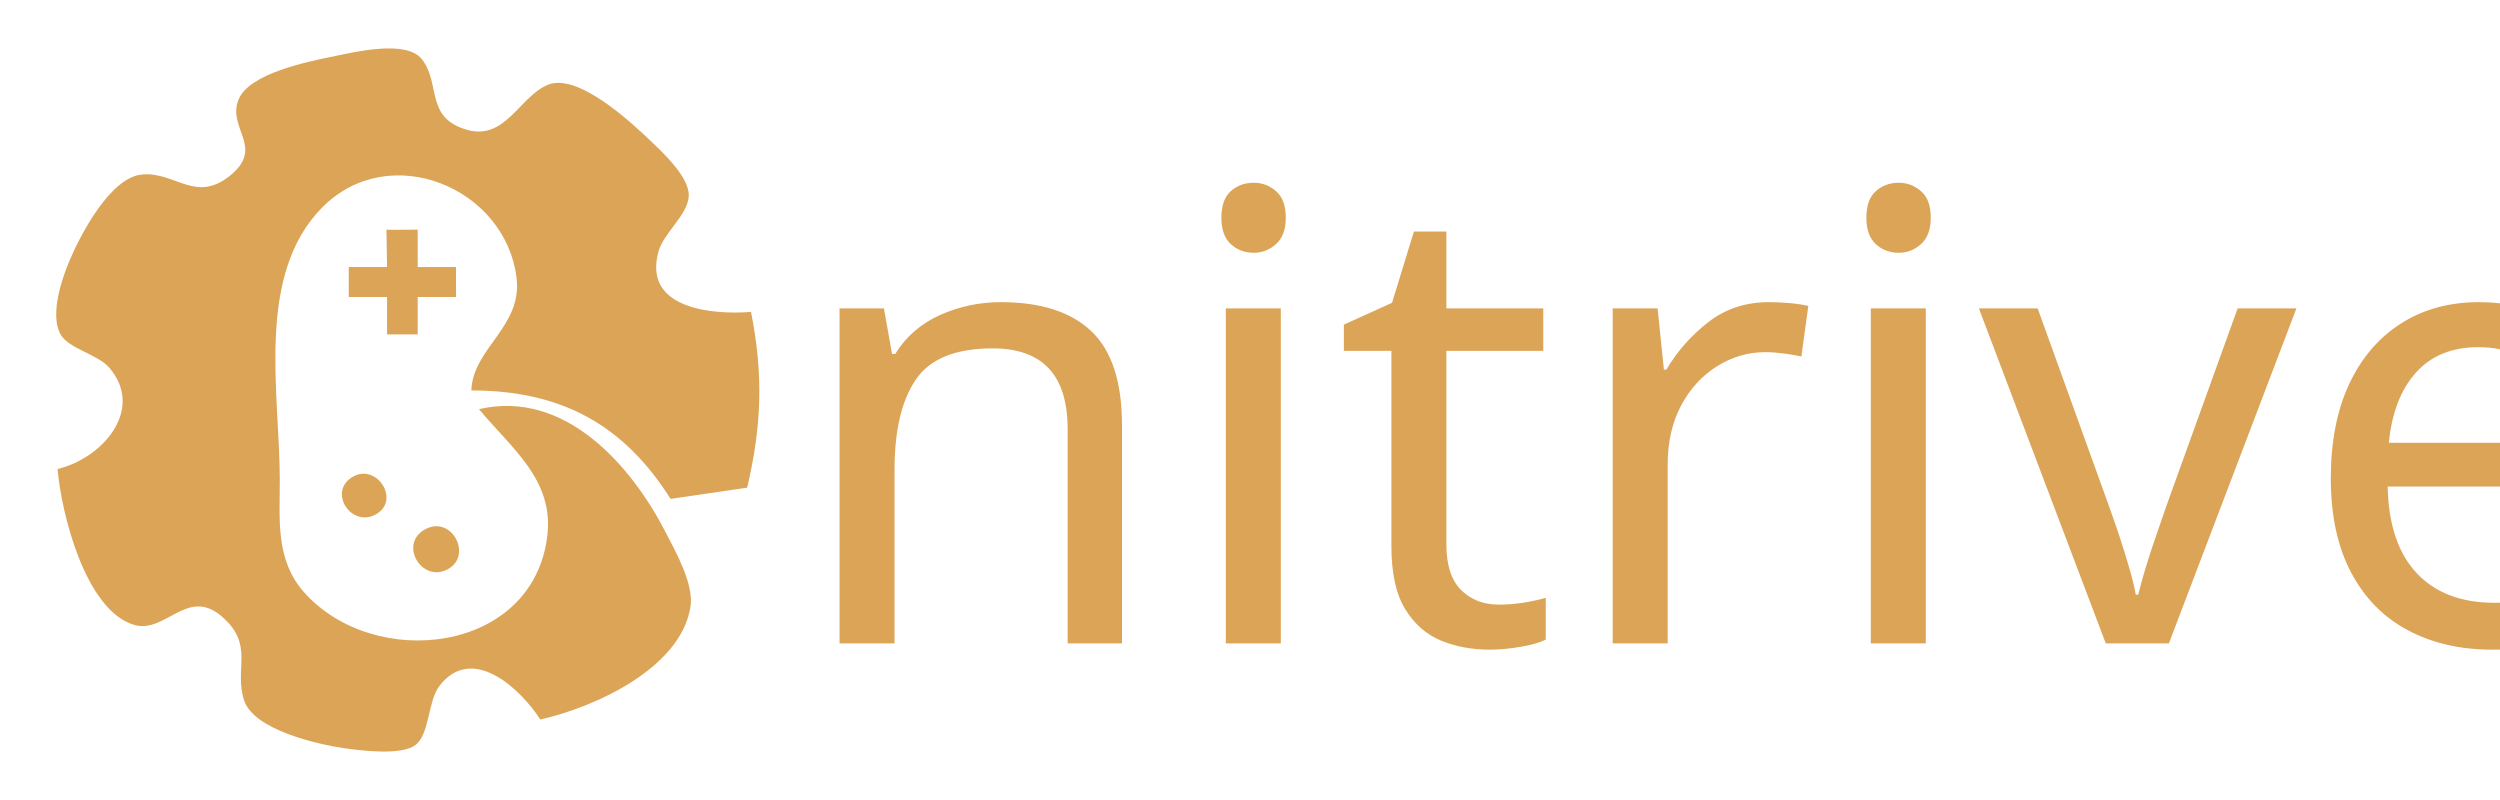
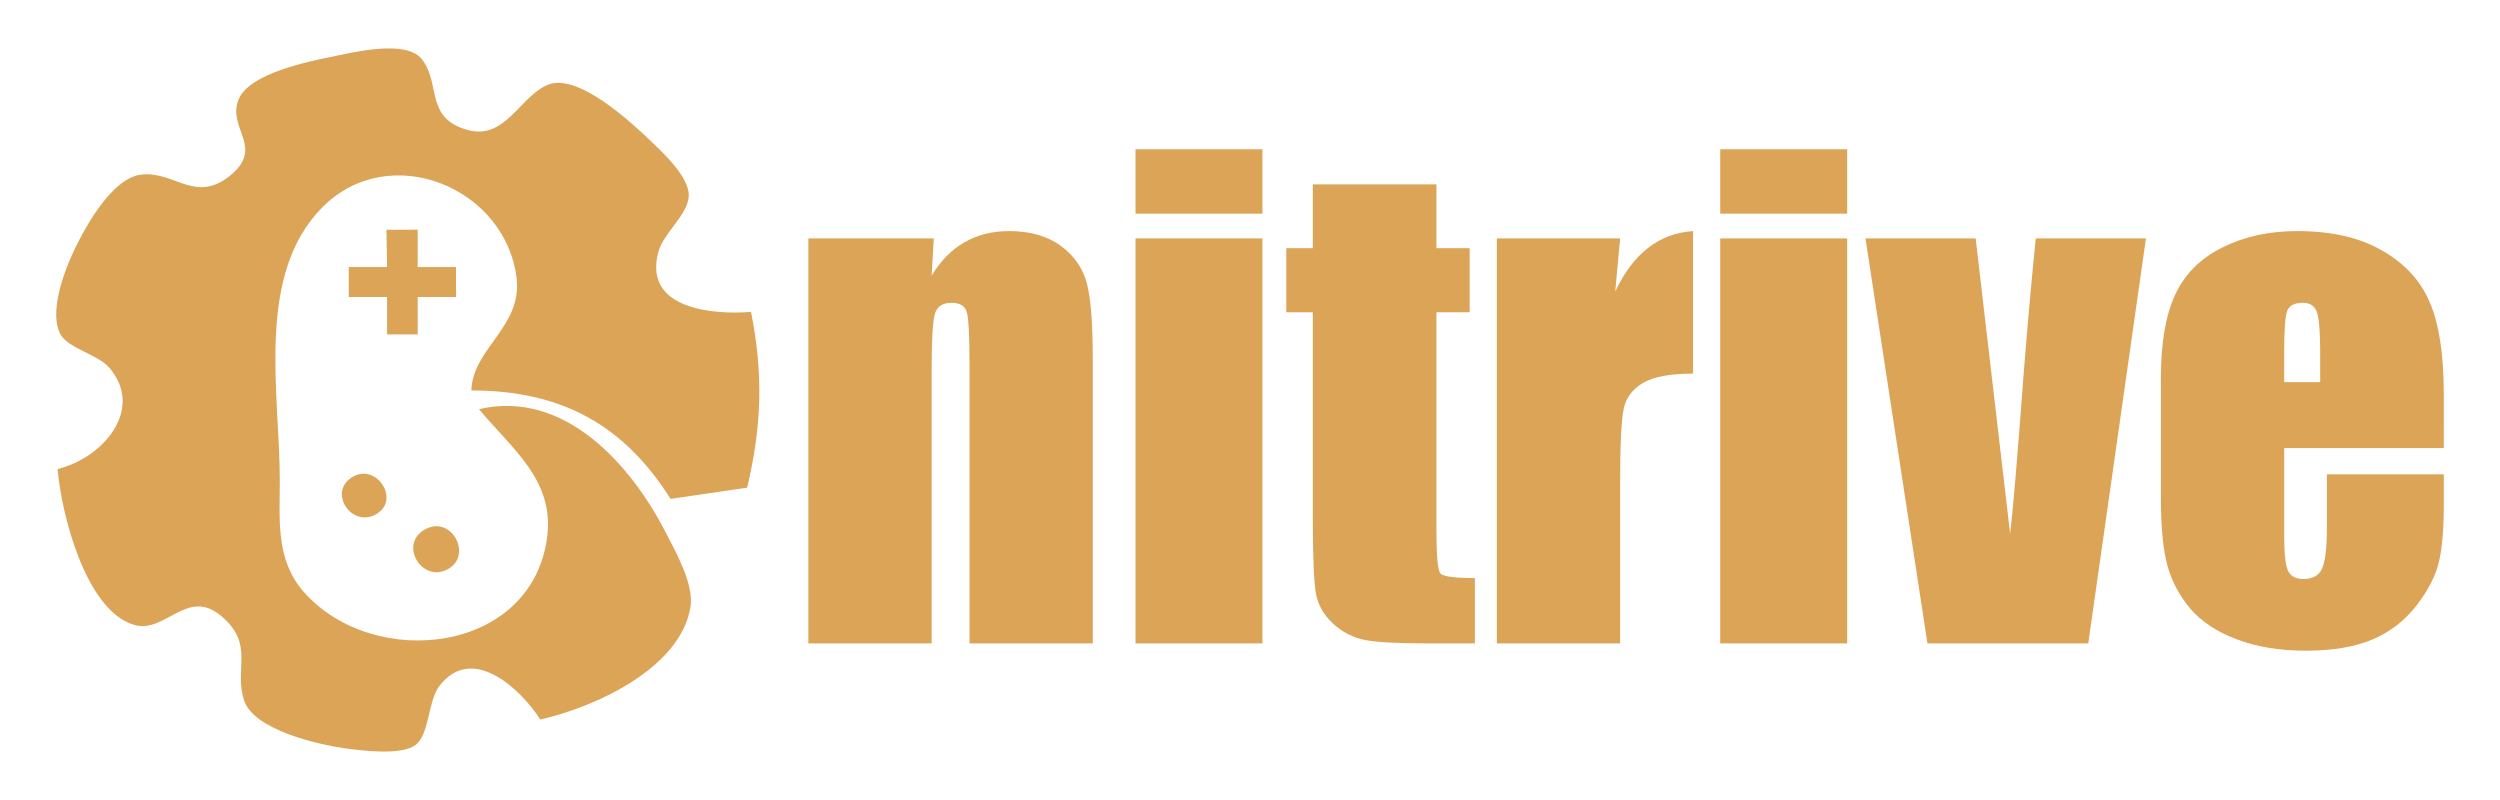
<svg xmlns="http://www.w3.org/2000/svg" width="1600" height="512" viewBox="0 0 423.333 135.467" version="1.1" id="svg864">
  <defs id="defs858" />
  <g id="layer1">
    <rect style="display:none;fill:#422936;fill-opacity:1;stroke-width:17.562;stroke-linecap:round;stroke-linejoin:round" id="rect853" width="135.467" height="135.467" x="0" y="0" />
    <g id="g1337" transform="translate(1.315643)">
      <path id="path872" style="fill:#dca456;fill-opacity:1;stroke:none;stroke-width:0.641" d="m 8.435,79.415 c 0.588,7.211 4.63,23.958 12.975,26.4 5.277,1.544 8.976,-6.45 14.8,-1.456 5.658,4.851 2.03,8.844 3.814,14.255 1.639,4.972 12.455,7.457 17.066,8.1 2.831,0.395 9.554,1.251 11.937,-0.557 2.433,-1.846 2.076,-7.398 4.054,-9.99 5.527,-7.24 13.75,0.453 17.095,5.671 9.198,-2.077 23.683,-8.613 25.416,-18.995 0.651,-3.901 -2.438,-9.284 -4.169,-12.664 C 105.64,78.891 94.393,65.902 79.796,69.284 c 5.489,6.645 12.748,11.949 11.558,21.528 -2.473,19.903 -29.327,22.831 -41.186,9.472 -4.85,-5.463 -4.106,-12.239 -4.106,-18.97 0,-14.699 -4.174,-34.716 7.196,-46.197 11.386,-11.496 31.07,-3.378 32.905,12.005 0.977,8.189 -7.422,11.856 -7.665,18.995 15.122,0 25.767,5.714 33.734,18.362 l 12.975,-1.9 c 2.465,-10.494 2.758,-19.145 0.649,-29.759 -6.448,0.496 -18.286,-0.455 -15.697,-10.131 0.887,-3.312 4.995,-6.238 5.153,-9.498 0.154,-3.133 -4.327,-7.305 -6.435,-9.317 -3.172,-3.029 -12.263,-11.541 -17.346,-9.544 -4.787,1.881 -7.218,9.464 -13.682,7.673 -7.27,-2.014 -4.462,-7.791 -7.718,-11.966 -2.631,-3.373 -11.449,-1.21 -14.988,-0.487 -4.233,0.866 -14.246,2.847 -16.062,7.294 -2.003,4.905 4.533,8.106 -1.482,12.93 -5.849,4.691 -9.273,-0.767 -14.892,-0.224 -5.371,0.519 -10.344,10.145 -12.175,14.404 -1.375,3.199 -3.353,9.075 -1.705,12.472 1.284,2.648 6.379,3.462 8.435,5.917 5.994,7.159 -1.433,15.354 -8.826,17.069 M 64.226,45.223 h -6.487 v 5.065 h 6.487 v 6.332 h 5.19 v -6.332 h 6.487 v -5.065 h -6.487 L 64.124,38.891 c 0,0 0.105,1.95 0.102,6.332 M 58.484,80.701 c -4.512,2.512 -0.158,9.073 4.164,6.198 3.698,-2.461 -0.203,-8.402 -4.164,-6.198 m 12.301,8.871 c -4.72,2.436 -0.726,9.227 3.726,6.815 4.26,-2.309 0.697,-9.097 -3.726,-6.815 z M 8.435,79.415 c 0.588,7.211 4.63,23.958 12.975,26.4 5.277,1.544 8.976,-6.45 14.8,-1.456 5.658,4.851 2.03,8.844 3.814,14.255 1.639,4.972 12.455,7.457 17.066,8.1 2.831,0.395 9.554,1.251 11.937,-0.557 2.433,-1.846 2.076,-7.398 4.054,-9.99 5.527,-7.24 13.75,0.453 17.095,5.671 9.198,-2.077 23.683,-8.613 25.416,-18.995 0.651,-3.901 -2.438,-9.284 -4.169,-12.664 C 105.64,78.891 94.393,65.902 79.796,69.284 c 5.489,6.645 12.748,11.949 11.558,21.528 -2.473,19.903 -29.327,22.831 -41.186,9.472 -4.85,-5.463 -4.106,-12.239 -4.106,-18.97 0,-14.699 -4.174,-34.716 7.196,-46.197 11.386,-11.496 31.07,-3.378 32.905,12.005 0.977,8.189 -7.422,11.856 -7.665,18.995 15.122,0 25.767,5.714 33.734,18.362 l 12.975,-1.9 c 2.465,-10.494 2.758,-19.145 0.649,-29.759 -6.448,0.496 -18.286,-0.455 -15.697,-10.131 0.887,-3.312 4.995,-6.238 5.153,-9.498 0.154,-3.133 -4.327,-7.305 -6.435,-9.317 -3.172,-3.029 -12.263,-11.541 -17.346,-9.544 -4.787,1.881 -7.218,9.464 -13.682,7.673 -7.27,-2.014 -4.462,-7.791 -7.718,-11.966 -2.631,-3.373 -11.449,-1.21 -14.988,-0.487 -4.233,0.866 -14.246,2.847 -16.062,7.294 -2.003,4.905 4.533,8.106 -1.482,12.93 -5.849,4.691 -9.273,-0.767 -14.892,-0.224 -5.371,0.519 -10.344,10.145 -12.175,14.404 -1.375,3.199 -3.353,9.075 -1.705,12.472 1.284,2.648 6.379,3.462 8.435,5.917 5.994,7.159 -1.433,15.354 -8.826,17.069 M 64.226,45.223 h -6.487 v 5.065 h 6.487 v 6.332 h 5.19 v -6.332 h 6.487 v -5.065 h -6.487 V 38.891 c -4.88,0.057 -5.292,0 -5.292,0 m -5.641,41.81 c -4.512,2.512 -0.158,9.073 4.164,6.198 3.698,-2.461 -0.203,-8.402 -4.164,-6.198 m 12.301,8.871 c -4.72,2.436 -0.726,9.227 3.726,6.815 4.26,-2.309 0.697,-9.097 -3.726,-6.815 z" />
-       <text xml:space="preserve" style="font-style:normal;font-weight:normal;font-size:105.833px;line-height:1.25;font-family:sans-serif;opacity:1;fill:#dca456;fill-opacity:1;stroke:none;stroke-width:0.265;stroke-miterlimit:4;stroke-dasharray:none;stroke-opacity:1" x="131.846" y="108.945" id="text842">
-         <tspan id="tspan840" x="131.846" y="108.945" style="font-style:normal;font-variant:normal;font-weight:normal;font-stretch:condensed;font-size:105.833px;font-family:Impact;-inkscape-font-specification:'Impact Condensed';fill:#dca456;fill-opacity:1;stroke:none;stroke-width:0.265;stroke-miterlimit:4;stroke-dasharray:none;stroke-opacity:1">nitrive</tspan>
-       </text>
+       <g aria-label="nitrive" id="text842" style="font-style:normal;font-weight:normal;font-size:105.833px;line-height:1.25;font-family:sans-serif;opacity:1;fill:#dca456;fill-opacity:1;stroke:none;stroke-width:0.265;stroke-miterlimit:4;stroke-dasharray:none;stroke-opacity:1">
+         <path d="m 156.806,40.371 -0.362,6.305 q 2.274,-3.772 5.529,-5.633 3.307,-1.912 7.596,-1.912 5.374,0 8.785,2.532 3.411,2.532 4.392,6.408 0.982,3.824 0.982,12.816 V 108.945 H 162.852 V 61.455 q 0,-7.08 -0.465,-8.63 -0.465,-1.55 -2.584,-1.55 -2.222,0 -2.791,1.809 -0.568,1.757 -0.568,9.508 V 108.945 H 135.567 V 40.371 Z" style="font-style:normal;font-variant:normal;font-weight:normal;font-stretch:condensed;font-size:105.833px;font-family:Impact;-inkscape-font-specification:'Impact Condensed';fill:#dca456;fill-opacity:1;stroke:none;stroke-width:0.265;stroke-miterlimit:4;stroke-dasharray:none;stroke-opacity:1" id="path1411" />
+         <path d="M 212.461,25.281 V 36.185 H 190.964 V 25.281 Z m 0,15.089 v 68.574 H 190.964 V 40.371 Z" style="font-style:normal;font-variant:normal;font-weight:normal;font-stretch:condensed;font-size:105.833px;font-family:Impact;-inkscape-font-specification:'Impact Condensed';fill:#dca456;fill-opacity:1;stroke:none;stroke-width:0.265;stroke-miterlimit:4;stroke-dasharray:none;stroke-opacity:1" id="path1413" />
+         <path d="m 241.917,31.224 v 10.8 h 5.633 v 10.852 h -5.633 v 36.69 q 0,6.77 0.672,7.545 0.723,0.775 5.839,0.775 v 11.059 h -8.423 q -7.131,0 -10.18,-0.568 -3.049,-0.62 -5.374,-2.739 -2.325,-2.17 -2.894,-4.909 -0.568,-2.791 -0.568,-13.022 V 52.876 h -4.496 V 42.024 h 4.496 V 31.224 Z" style="font-style:normal;font-variant:normal;font-weight:normal;font-stretch:condensed;font-size:105.833px;font-family:Impact;-inkscape-font-specification:'Impact Condensed';fill:#dca456;fill-opacity:1;stroke:none;stroke-width:0.265;stroke-miterlimit:4;stroke-dasharray:none;stroke-opacity:1" id="path1415" />
+         <path d="m 273.026,40.371 -0.827,8.992 q 4.548,-9.663 13.177,-10.232 v 24.133 q -5.736,0 -8.423,1.55 -2.687,1.55 -3.307,4.341 -0.62,2.739 -0.62,12.712 V 108.945 H 252.149 V 40.371 Z" style="font-style:normal;font-variant:normal;font-weight:normal;font-stretch:condensed;font-size:105.833px;font-family:Impact;-inkscape-font-specification:'Impact Condensed';fill:#dca456;fill-opacity:1;stroke:none;stroke-width:0.265;stroke-miterlimit:4;stroke-dasharray:none;stroke-opacity:1" id="path1417" />
+         <path d="M 311.473,25.281 V 36.185 H 289.976 V 25.281 Z m 0,15.089 v 68.574 H 289.976 V 40.371 Z" style="font-style:normal;font-variant:normal;font-weight:normal;font-stretch:condensed;font-size:105.833px;font-family:Impact;-inkscape-font-specification:'Impact Condensed';fill:#dca456;fill-opacity:1;stroke:none;stroke-width:0.265;stroke-miterlimit:4;stroke-dasharray:none;stroke-opacity:1" id="path1419" />
+         <path d="m 362.064,40.371 -9.767,68.574 H 325.064 L 314.573,40.371 h 18.655 l 5.839,50.023 q 0.672,-5.478 2.274,-26.872 0.93,-11.937 2.067,-23.151 z" style="font-style:normal;font-variant:normal;font-weight:normal;font-stretch:condensed;font-size:105.833px;font-family:Impact;-inkscape-font-specification:'Impact Condensed';fill:#dca456;fill-opacity:1;stroke:none;stroke-width:0.265;stroke-miterlimit:4;stroke-dasharray:none;stroke-opacity:1" id="path1421" />
+         <path d="m 412.5,75.872 h -27.027 v 14.831 q 0,4.651 0.672,5.994 0.672,1.344 2.584,1.344 2.377,0 3.152,-1.757 0.827,-1.809 0.827,-6.925 v -9.043 h 19.792 v 5.064 q 0,6.356 -0.827,9.767 -0.775,3.411 -3.721,7.286 -2.946,3.876 -7.493,5.839 -4.496,1.912 -11.317,1.912 -6.615,0 -11.679,-1.912 -5.064,-1.912 -7.906,-5.219 -2.791,-3.359 -3.876,-7.338 -1.085,-4.031 -1.085,-11.679 V 64.038 q 0,-8.992 2.429,-14.159 2.429,-5.219 7.958,-7.958 5.529,-2.791 12.712,-2.791 8.785,0 14.469,3.359 5.736,3.307 8.01,8.837 2.325,5.478 2.325,15.451 z M 391.571,64.71 v -5.013 q 0,-5.323 -0.568,-6.873 -0.568,-1.55 -2.325,-1.55 -2.17,0 -2.687,1.344 -0.517,1.292 -0.517,7.08 v 5.013 z" style="font-style:normal;font-variant:normal;font-weight:normal;font-stretch:condensed;font-size:105.833px;font-family:Impact;-inkscape-font-specification:'Impact Condensed';fill:#dca456;fill-opacity:1;stroke:none;stroke-width:0.265;stroke-miterlimit:4;stroke-dasharray:none;stroke-opacity:1" id="path1423" />
+       </g>
    </g>
  </g>
</svg>
